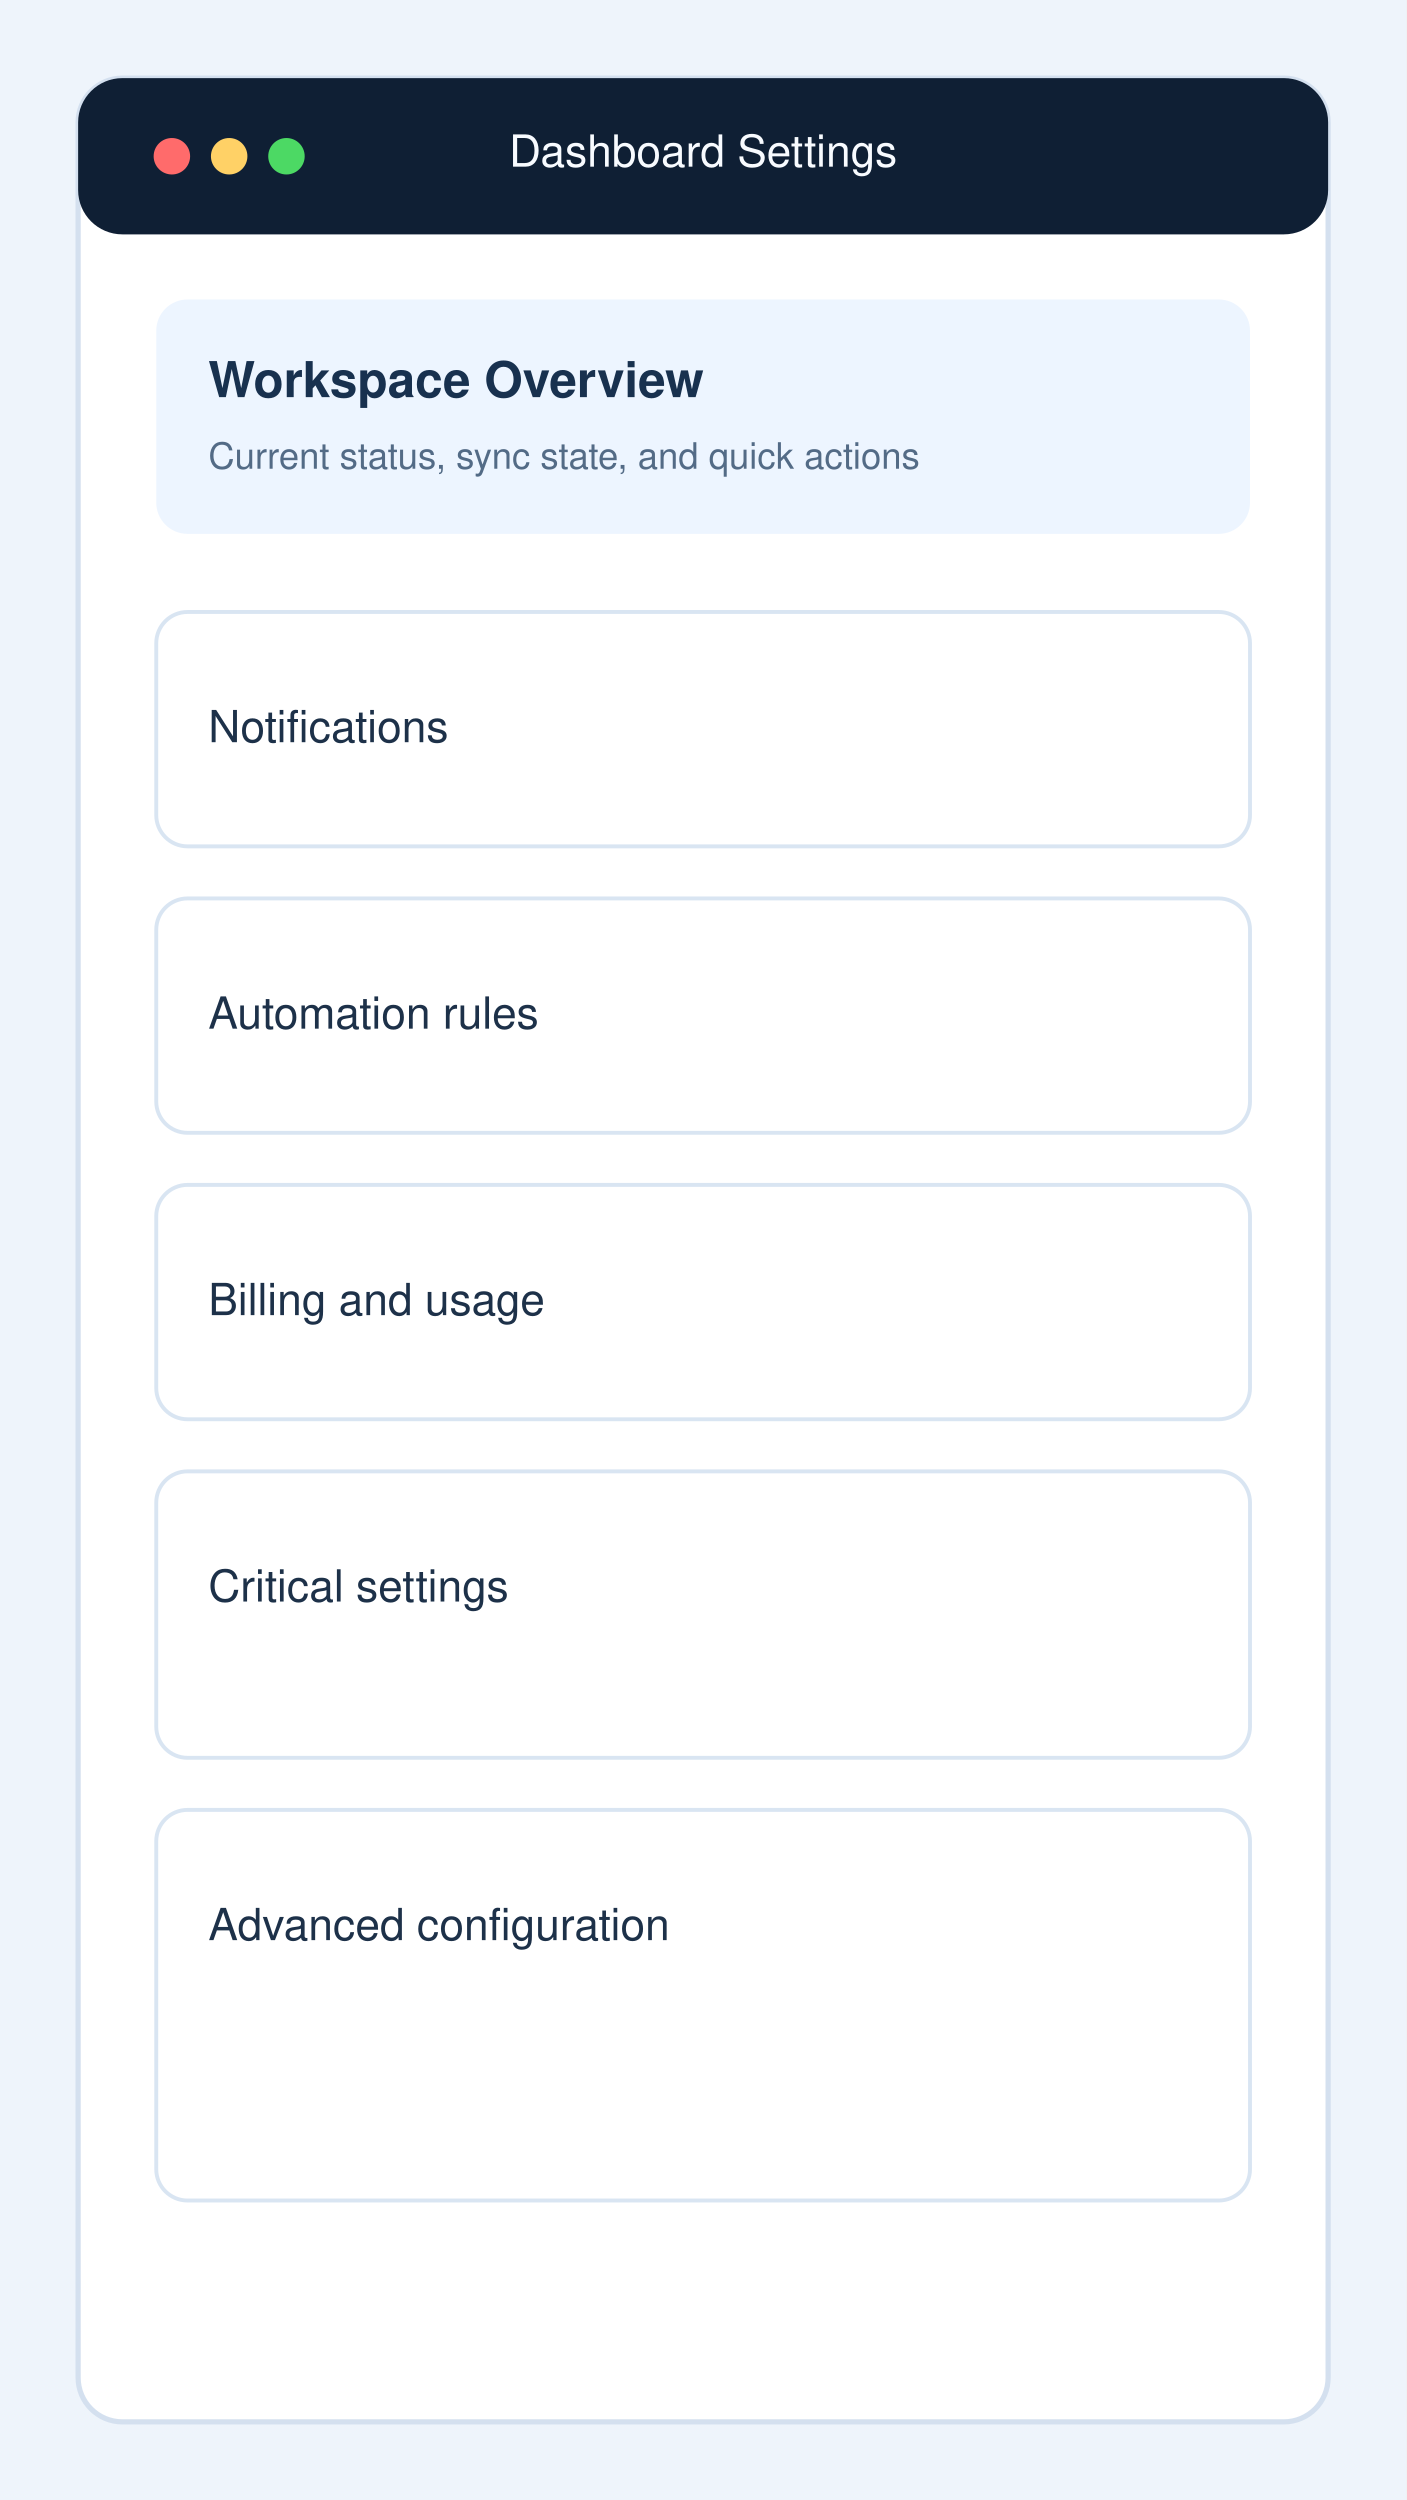
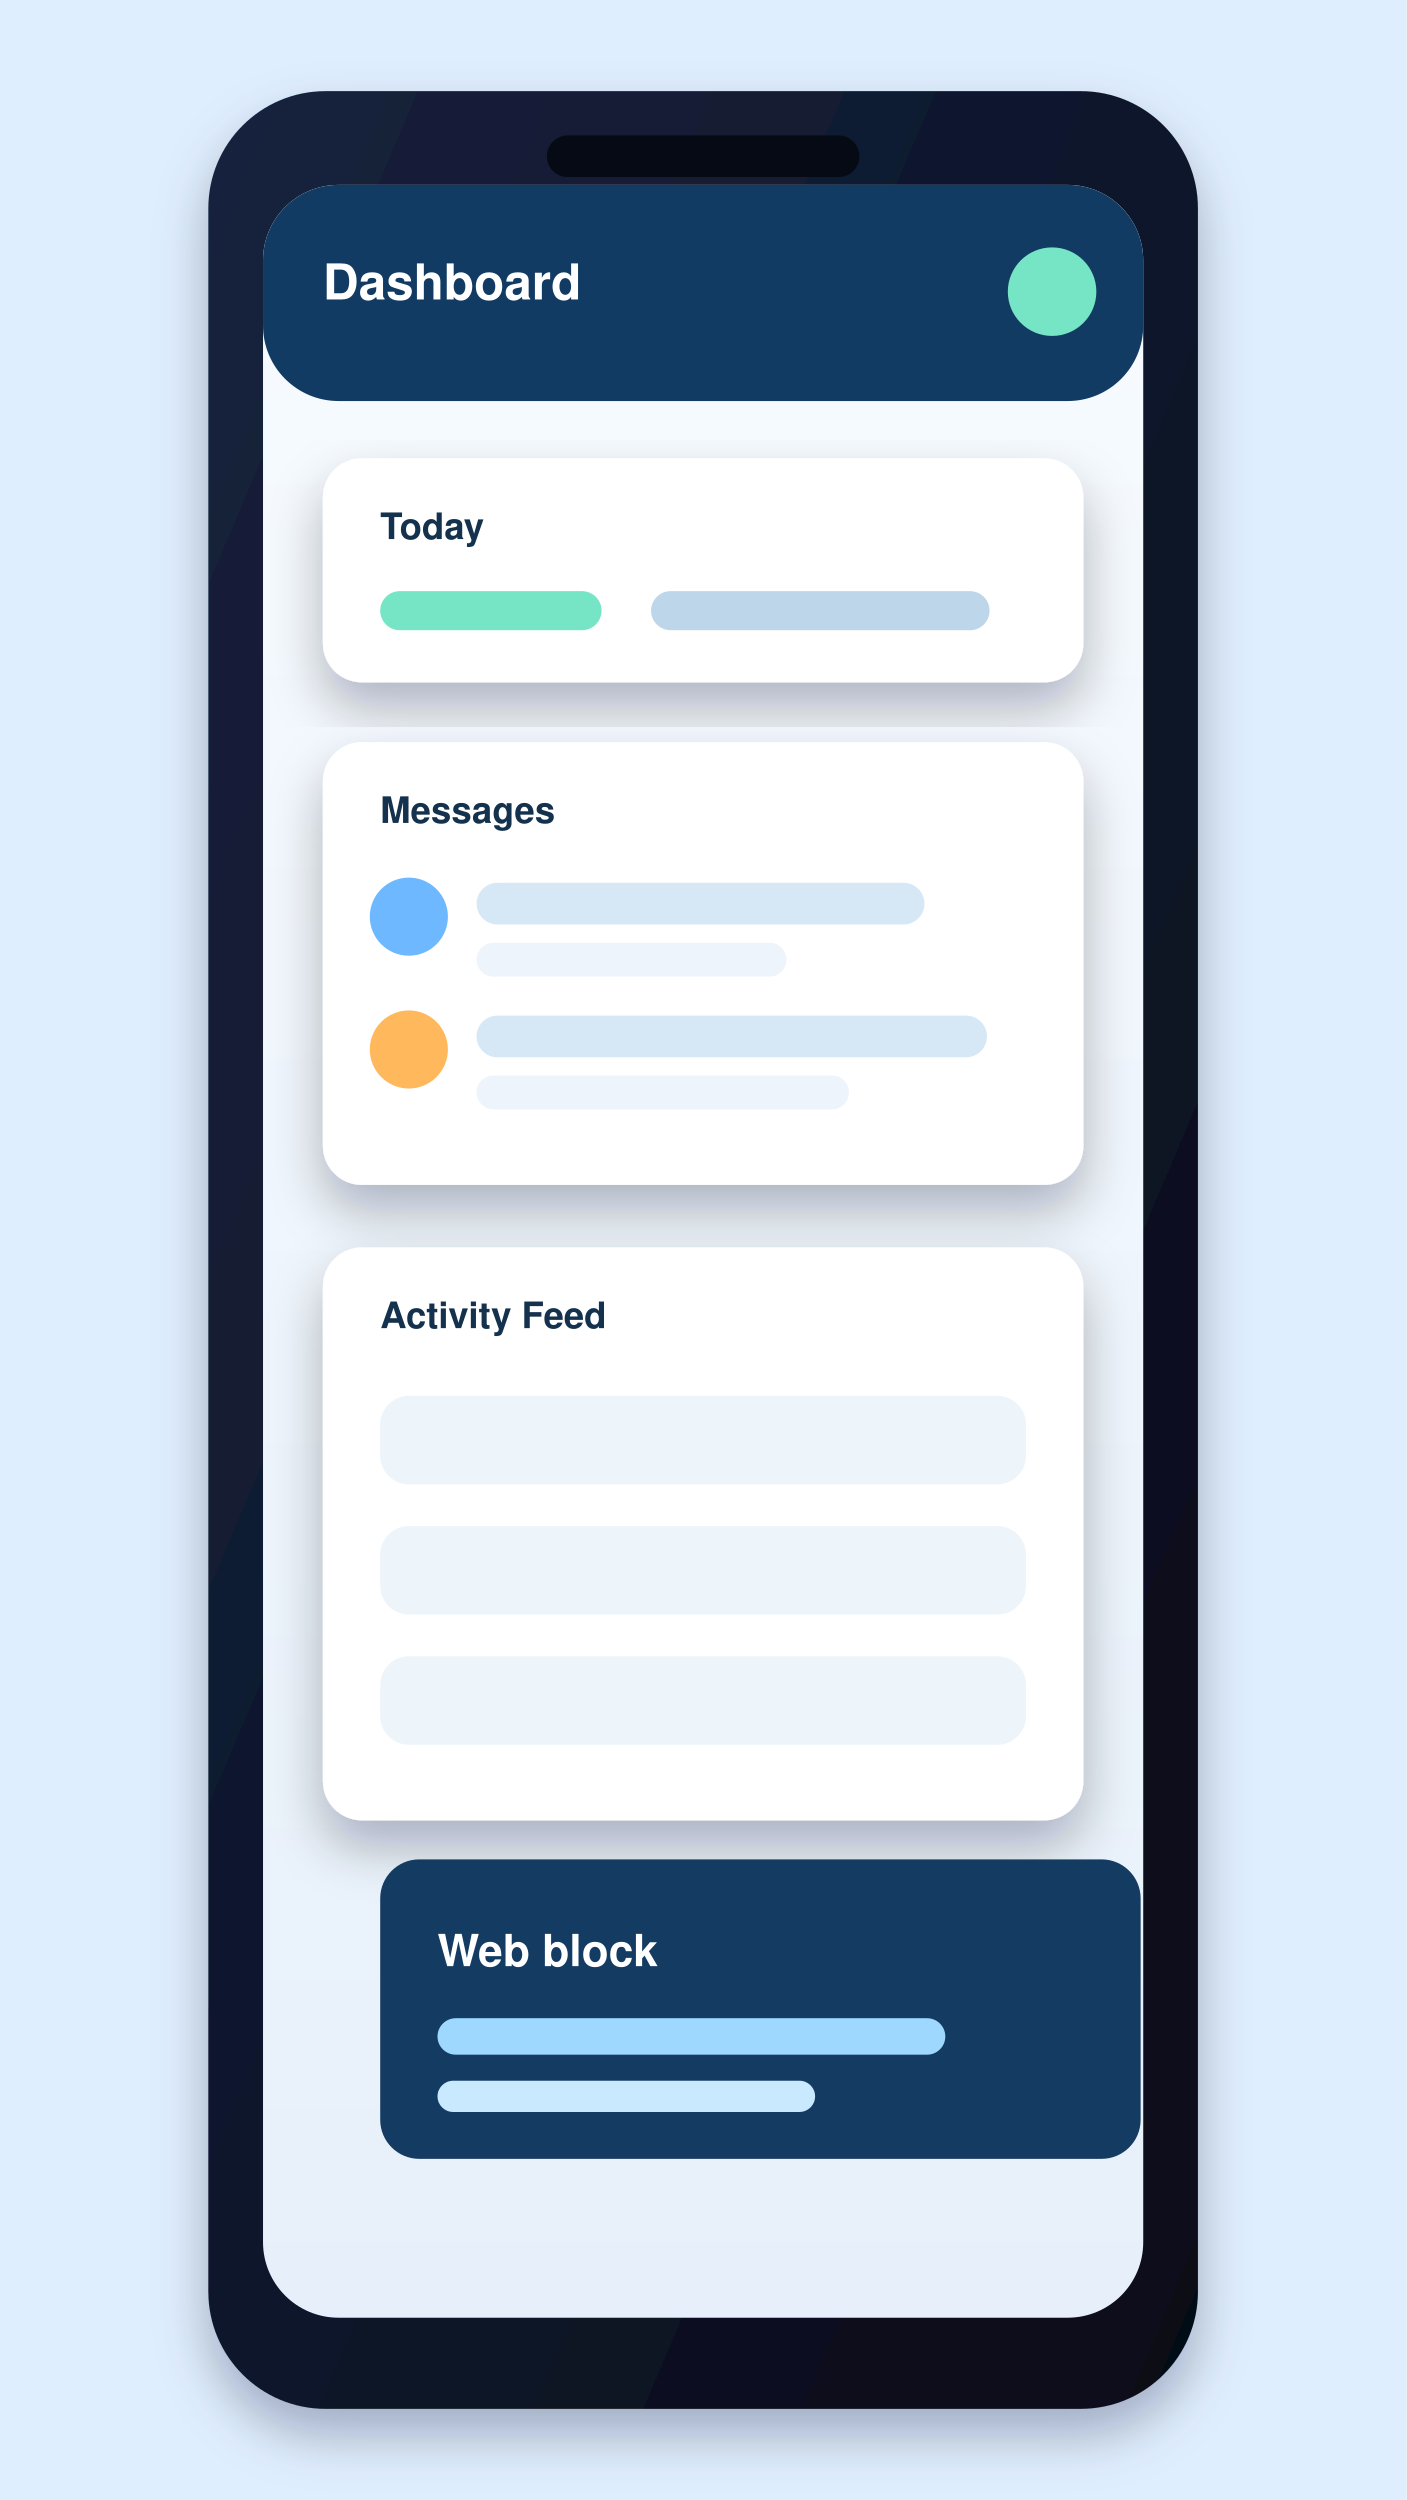
<svg xmlns="http://www.w3.org/2000/svg" width="1080" height="1920" viewBox="0 0 1080 1920">
-   <rect width="1080" height="1920" fill="#eef4fb" />
-   <rect x="60" y="60" width="960" height="1800" rx="34" fill="#ffffff" stroke="#d4e0ef" stroke-width="4" />
-   <rect x="60" y="60" width="960" height="120" rx="34" fill="#0f1f34" />
-   <circle cx="132" cy="120" r="14" fill="#ff6b6b" />
-   <circle cx="176" cy="120" r="14" fill="#ffd166" />
-   <circle cx="220" cy="120" r="14" fill="#4cd964" />
-   <text x="540" y="128" font-family="Helvetica, Arial, sans-serif" font-size="34" fill="#f8fbff" text-anchor="middle">Dashboard Settings</text>
-   <rect x="120" y="230" width="840" height="180" rx="24" fill="#edf5ff" />
-   <text x="160" y="305" font-family="Helvetica, Arial, sans-serif" font-size="38" font-weight="700" fill="#18314f">Workspace Overview</text>
-   <text x="160" y="360" font-family="Helvetica, Arial, sans-serif" font-size="28" fill="#536b86">Current status, sync state, and quick actions</text>
-   <g fill="#ffffff" stroke="#d9e5f2" stroke-width="3">
-     <rect x="120" y="470" width="840" height="180" rx="24" />
-     <rect x="120" y="690" width="840" height="180" rx="24" />
-     <rect x="120" y="910" width="840" height="180" rx="24" />
-     <rect x="120" y="1130" width="840" height="220" rx="24" />
-     <rect x="120" y="1390" width="840" height="300" rx="24" />
+   <defs>
+     <linearGradient id="phone" x1="0" y1="0" x2="1" y2="1">
+       <stop offset="0%" stop-color="#17223d" />
+       <stop offset="100%" stop-color="#060b18" />
+     </linearGradient>
+     <linearGradient id="app" x1="0" y1="0" x2="0" y2="1">
+       <stop offset="0%" stop-color="#f7fbff" />
+       <stop offset="100%" stop-color="#e7f0fa" />
+     </linearGradient>
+     <filter id="shadow" x="-20%" y="-20%" width="140%" height="140%">
+       <feDropShadow dx="0" dy="20" stdDeviation="20" flood-color="#07111f" flood-opacity="0.28" />
+     </filter>
+   </defs>
+   <rect width="1080" height="1920" fill="#dfeeff" />
+   <rect x="160" y="70" width="760" height="1780" rx="90" fill="url(#phone)" filter="url(#shadow)" />
+   <rect x="202" y="142" width="676" height="1638" rx="58" fill="url(#app)" />
+   <rect x="420" y="104" width="240" height="32" rx="16" fill="#050a15" />
+   <rect x="202" y="142" width="676" height="166" rx="58" fill="#123b63" />
+   <text x="248" y="230" font-family="Helvetica, Arial, sans-serif" font-size="38" font-weight="800" fill="#ffffff">Dashboard</text>
+   <circle cx="808" cy="224" r="34" fill="#76e5c5" />
+   <rect x="248" y="352" width="584" height="172" rx="30" fill="#ffffff" filter="url(#shadow)" />
+   <text x="292" y="414" font-family="Helvetica, Arial, sans-serif" font-size="28" font-weight="800" fill="#14314d">Today</text>
+   <rect x="292" y="454" width="170" height="30" rx="15" fill="#76e5c5" />
+   <rect x="500" y="454" width="260" height="30" rx="15" fill="#bed6ea" />
+   <rect x="248" y="570" width="584" height="340" rx="30" fill="#ffffff" filter="url(#shadow)" />
+   <text x="292" y="632" font-family="Helvetica, Arial, sans-serif" font-size="28" font-weight="800" fill="#14314d">Messages</text>
+   <g>
+     <circle cx="314" cy="704" r="30" fill="#6db8ff" />
+     <rect x="366" y="678" width="344" height="32" rx="16" fill="#d6e8f6" />
+     <rect x="366" y="724" width="238" height="26" rx="13" fill="#edf4fb" />
+     <circle cx="314" cy="806" r="30" fill="#ffb85c" />
+     <rect x="366" y="780" width="392" height="32" rx="16" fill="#d6e8f6" />
+     <rect x="366" y="826" width="286" height="26" rx="13" fill="#edf4fb" />
  </g>
-   <text x="160" y="570" font-family="Helvetica, Arial, sans-serif" font-size="34" fill="#1d3149">Notifications</text>
-   <text x="160" y="790" font-family="Helvetica, Arial, sans-serif" font-size="34" fill="#1d3149">Automation rules</text>
-   <text x="160" y="1010" font-family="Helvetica, Arial, sans-serif" font-size="34" fill="#1d3149">Billing and usage</text>
-   <text x="160" y="1230" font-family="Helvetica, Arial, sans-serif" font-size="34" fill="#1d3149">Critical settings</text>
-   <text x="160" y="1490" font-family="Helvetica, Arial, sans-serif" font-size="34" fill="#1d3149">Advanced configuration</text>
+   <rect x="248" y="958" width="584" height="440" rx="30" fill="#ffffff" filter="url(#shadow)" />
+   <text x="292" y="1020" font-family="Helvetica, Arial, sans-serif" font-size="28" font-weight="800" fill="#14314d">Activity Feed</text>
+   <rect x="292" y="1072" width="496" height="68" rx="22" fill="#edf5fb" />
+   <rect x="292" y="1172" width="496" height="68" rx="22" fill="#edf5fb" />
+   <rect x="292" y="1272" width="496" height="68" rx="22" fill="#edf5fb" />
+   <rect x="292" y="1428" width="584" height="230" rx="30" fill="#143b62" />
+   <text x="336" y="1510" font-family="Helvetica, Arial, sans-serif" font-size="34" font-weight="800" fill="#ffffff">Web block</text>
+   <rect x="336" y="1550" width="390" height="28" rx="14" fill="#9ed8ff" />
+   <rect x="336" y="1598" width="290" height="24" rx="12" fill="#c9e9ff" />
</svg>
